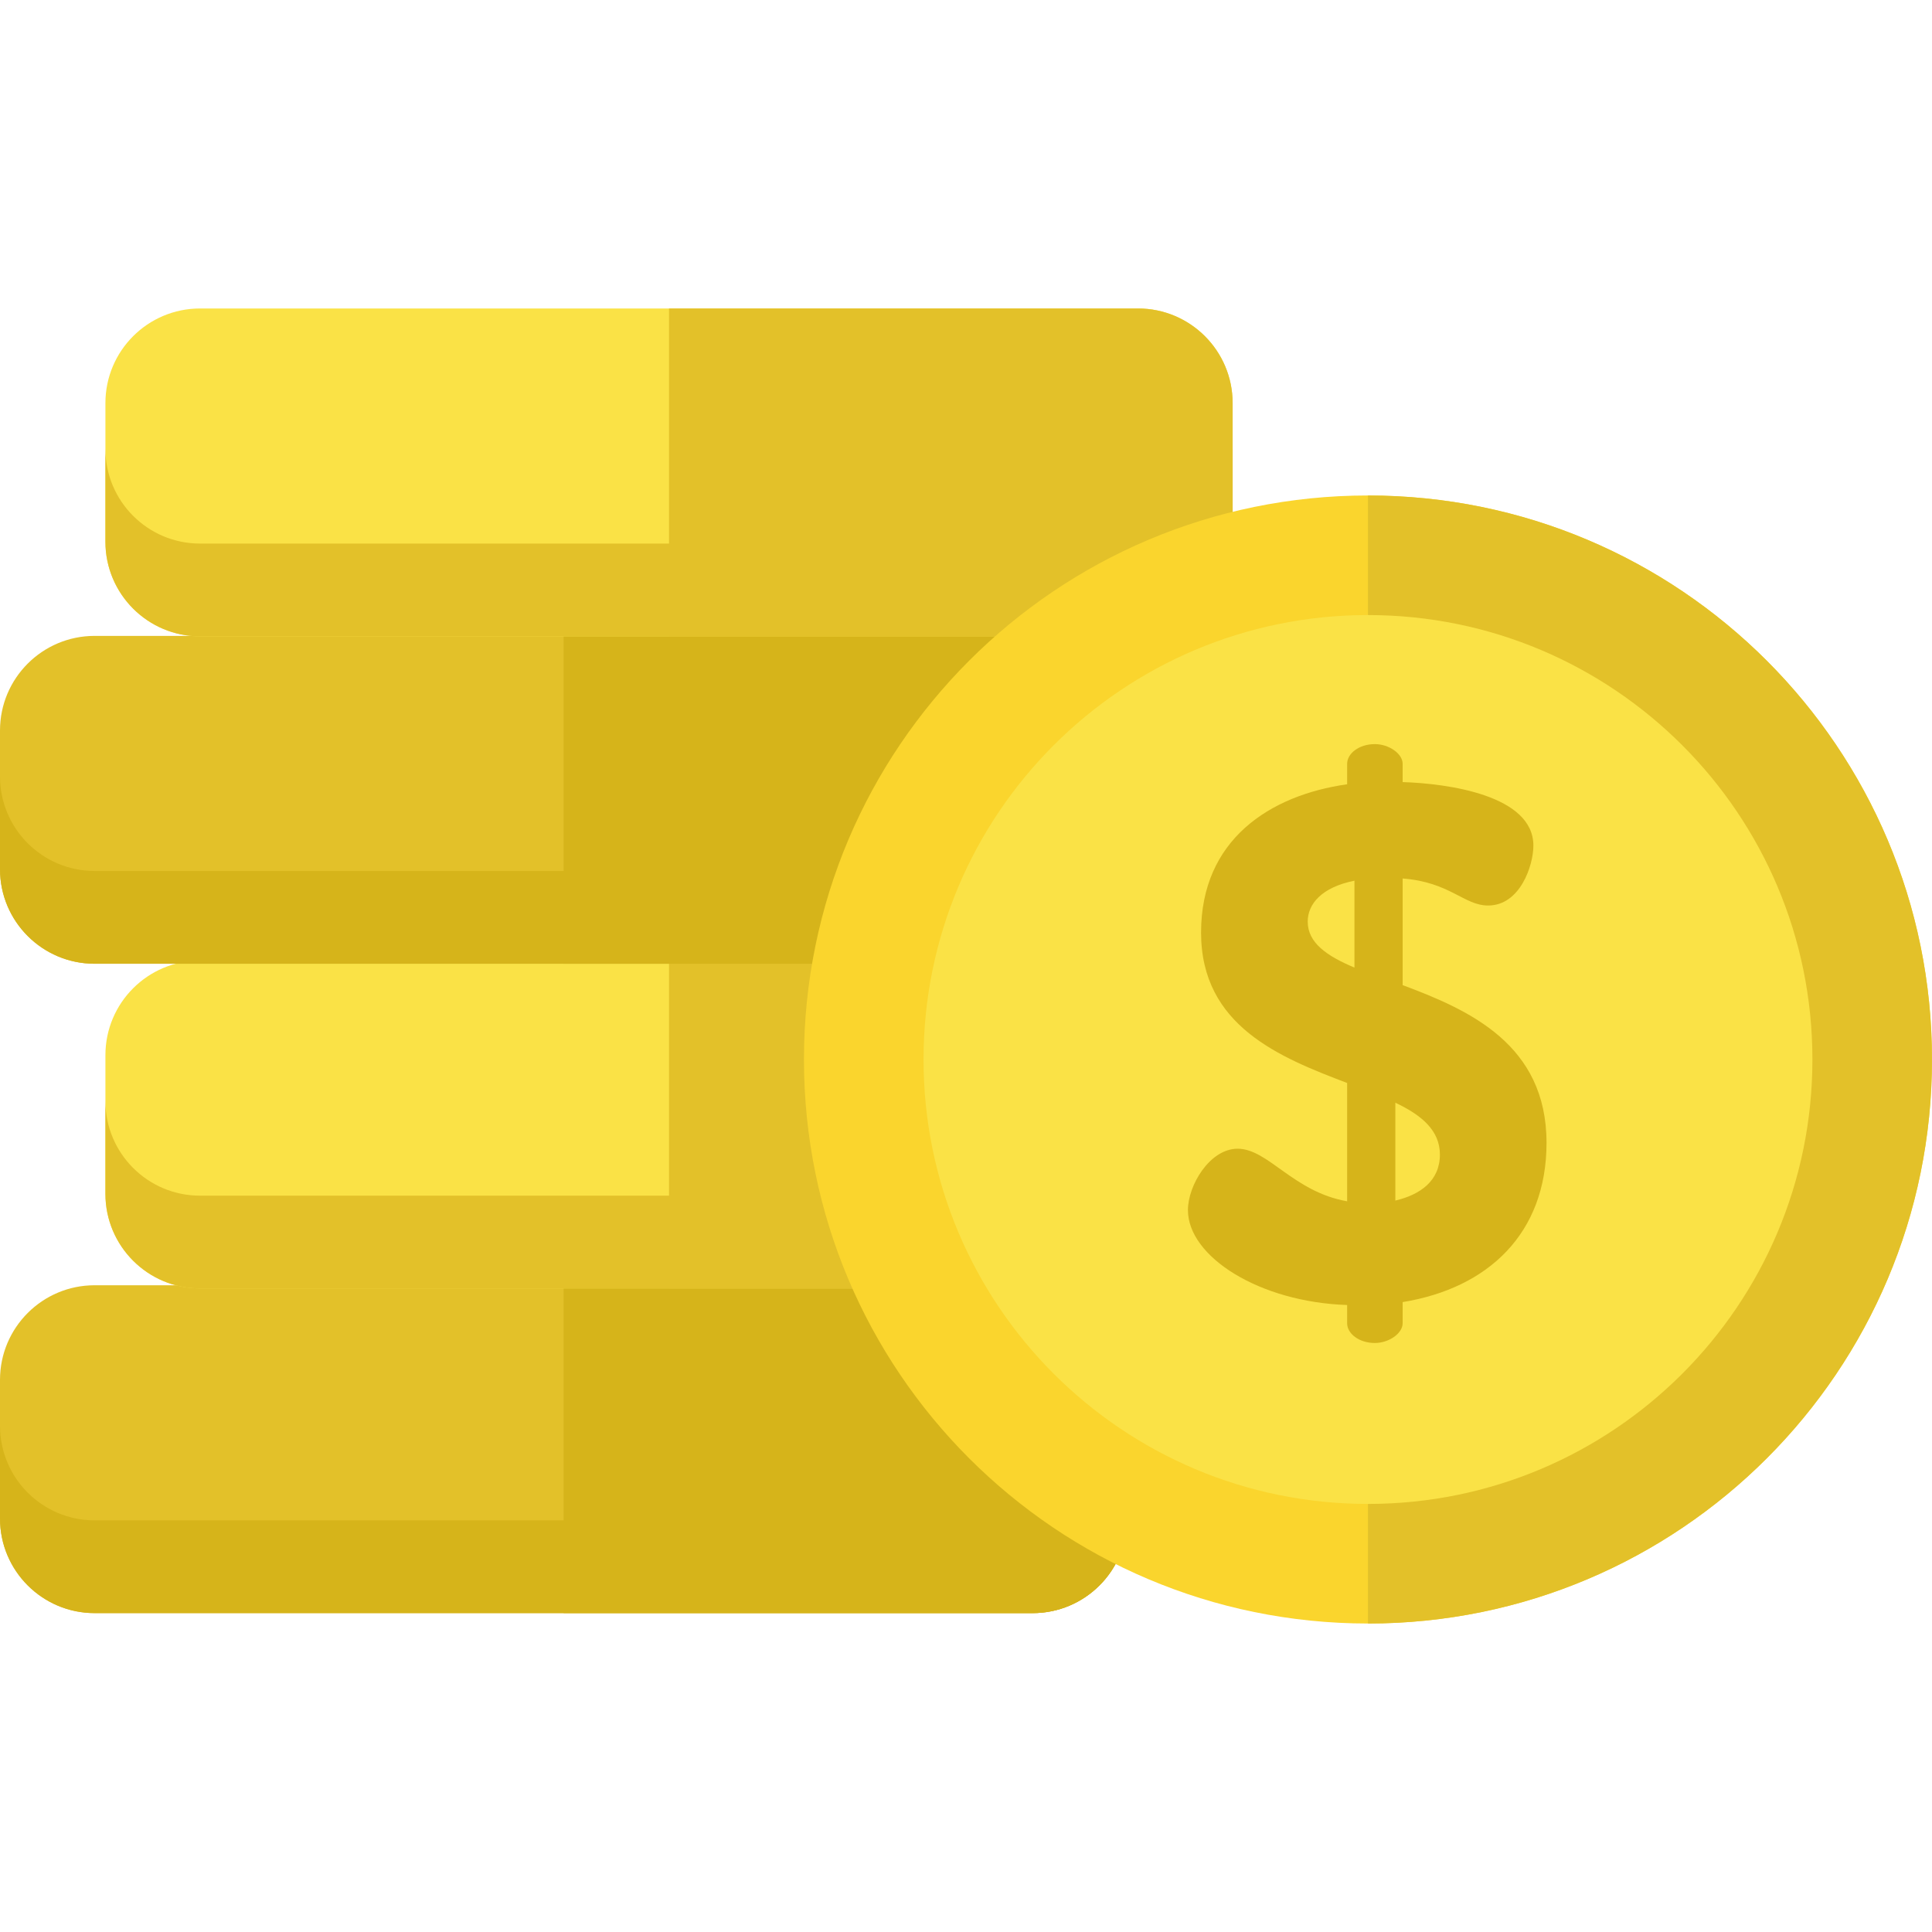
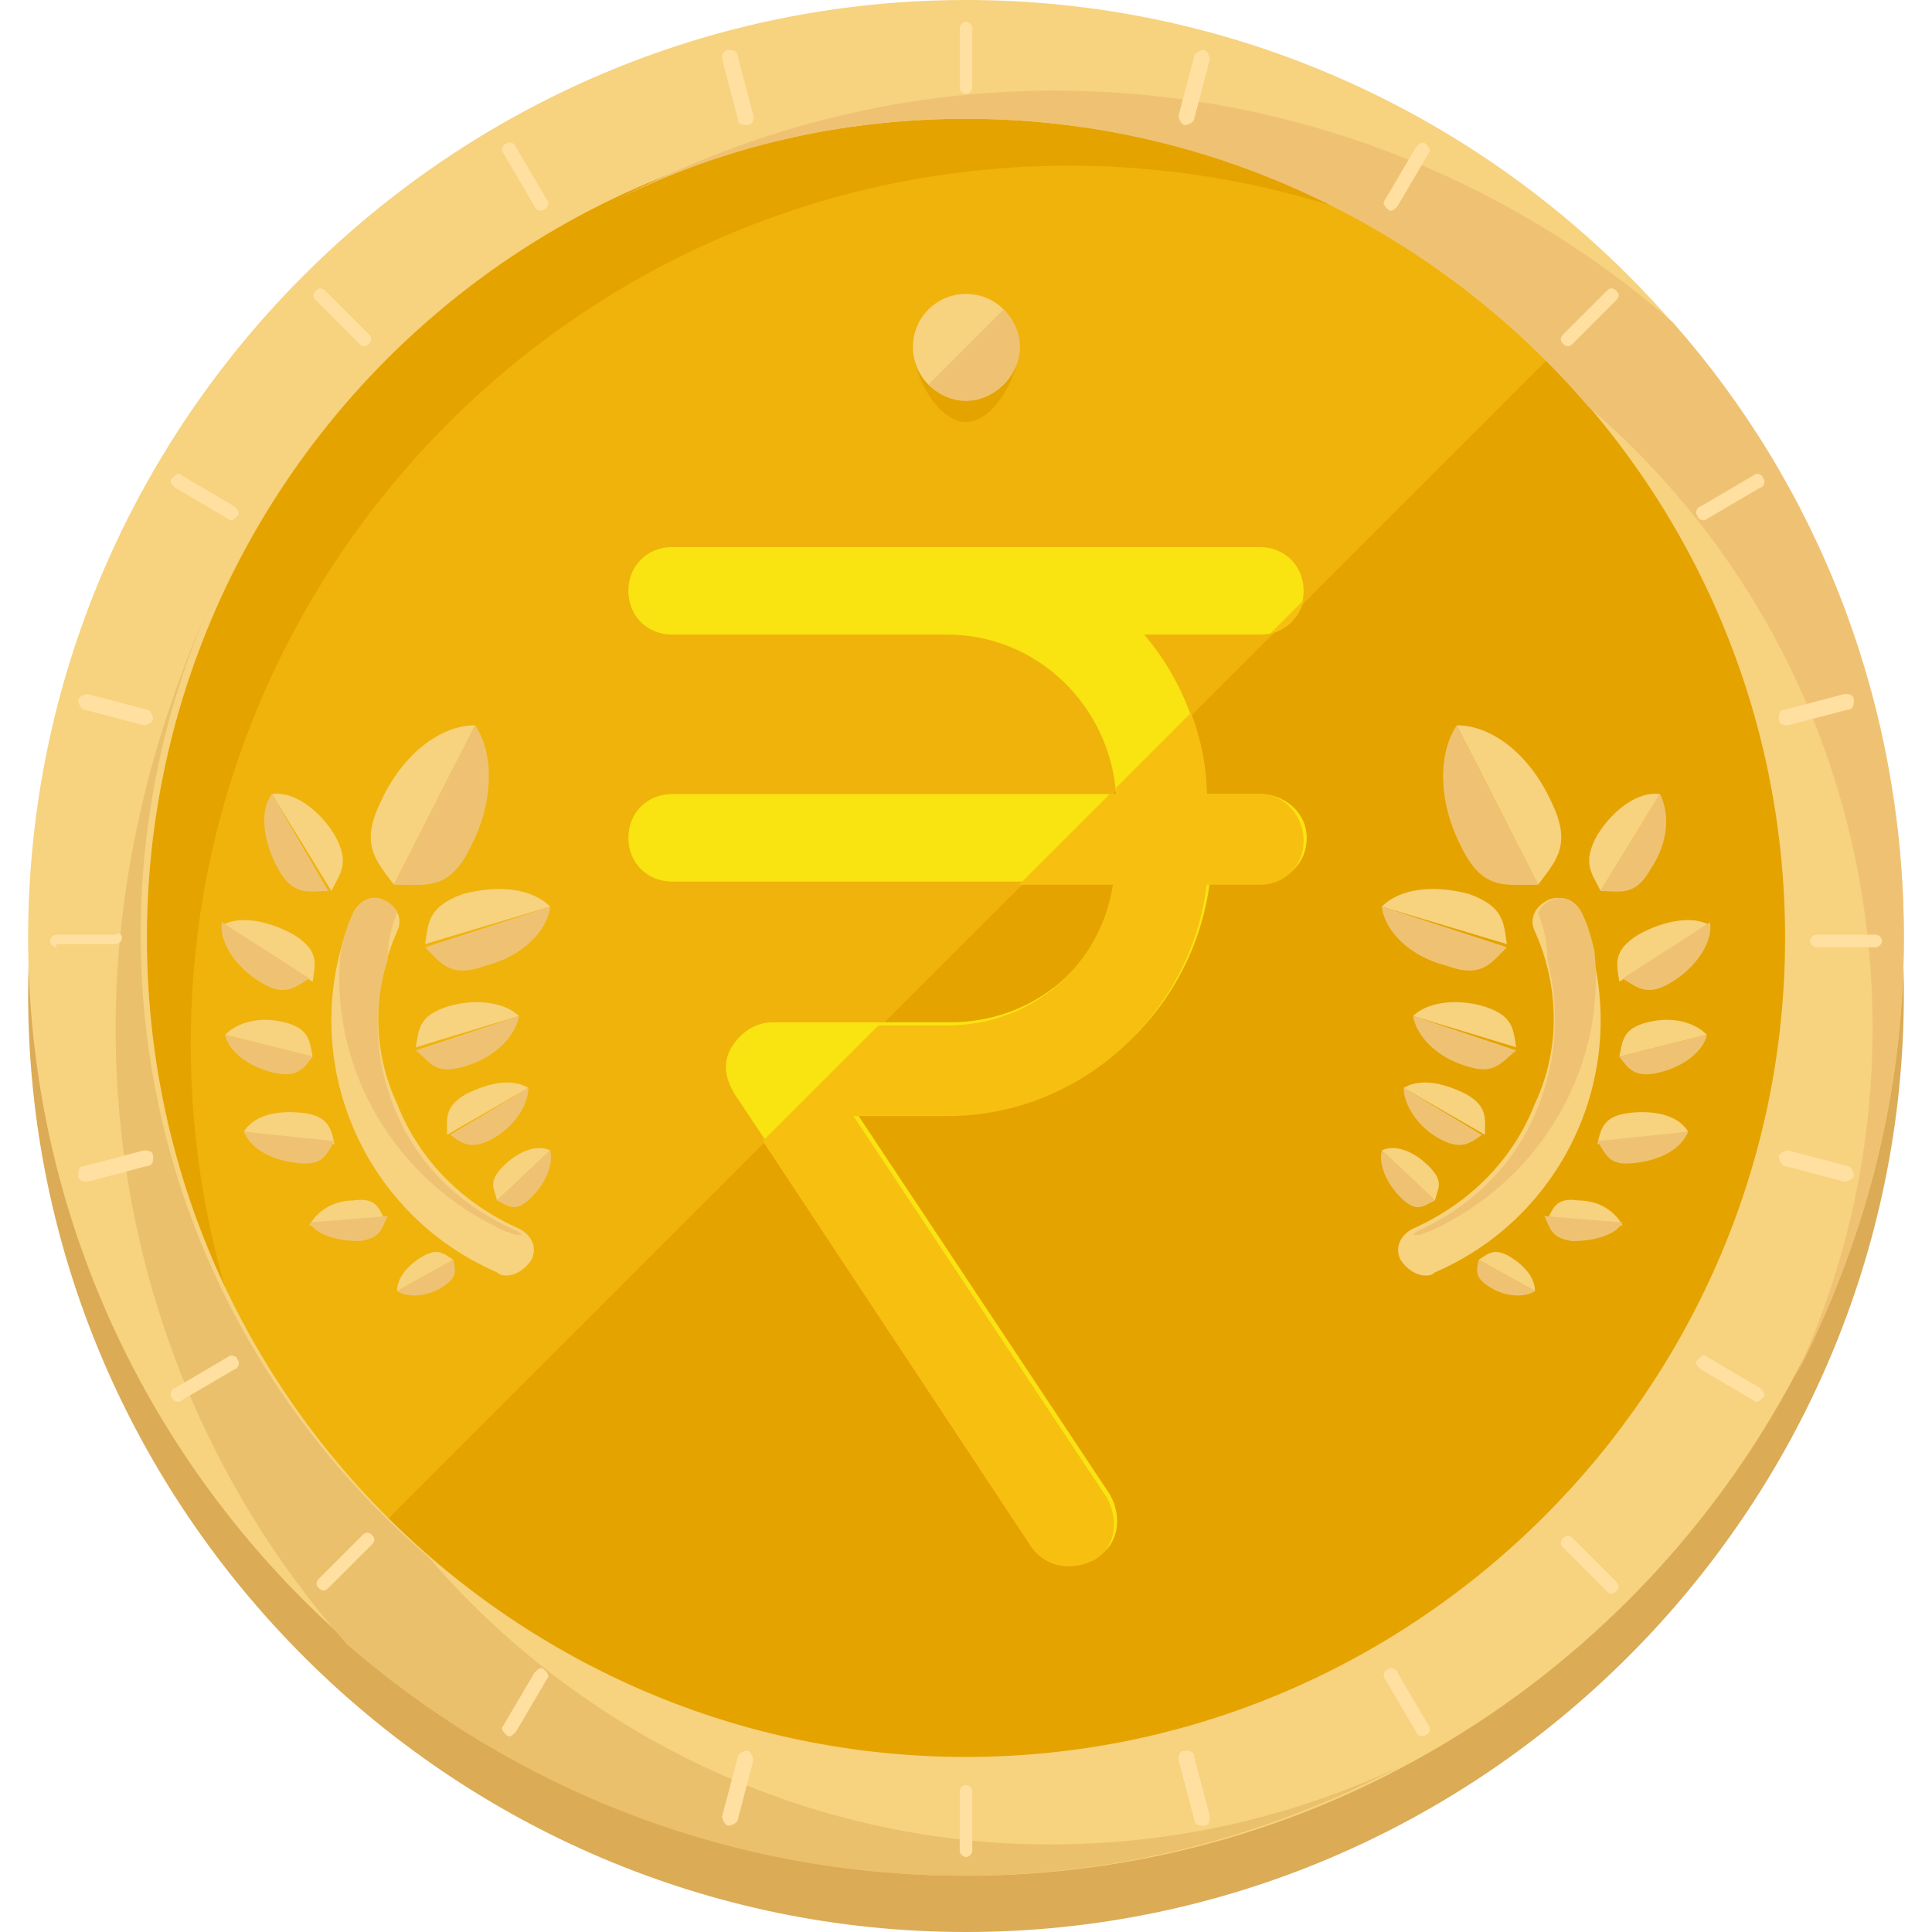
- <svg xmlns="http://www.w3.org/2000/svg" height="30px" width="30px" version="1.1" id="Layer_1" viewBox="0 0 512.008 512.008" xml:space="preserve">
-   <path style="fill:#E3C129;" d="M273.656,427.5H25.075C11.226,427.5,0,416.274,0,402.425v-36.738  c0-13.849,11.226-25.075,25.075-25.075h248.58c13.849,0,25.075,11.226,25.075,25.075v36.738  C298.73,416.274,287.504,427.5,273.656,427.5z" />
+ <svg xmlns="http://www.w3.org/2000/svg" height="800px" width="800px" version="1.1" id="Layer_1" viewBox="0 0 494.4 494.4" xml:space="preserve">
+   <path style="fill:#DBAB56;" d="M247.2,494.4c-132,0-240-108-240-240s108-240,240-240s240,108,240,240S379.2,494.4,247.2,494.4z" />
+   <circle style="fill:#EFB30C;" cx="247.2" cy="240" r="224.8" />
  <g>
-     <path style="fill:#D6B41A;" d="M273.656,402.915H25.075C11.226,402.915,0,391.689,0,377.84v24.585   c0,13.848,11.226,25.074,25.075,25.074h248.58c13.848,0,25.075-11.226,25.075-25.074V377.84   C298.73,391.689,287.504,402.915,273.656,402.915z" />
-     <path style="fill:#D6B41A;" d="M273.656,340.611H149.365v86.888h124.291c13.848,0,25.075-11.226,25.075-25.074v-36.738   C298.73,351.837,287.504,340.611,273.656,340.611z" />
+     <path style="fill:#E5A300;" d="M48.8,267.2c0-124,100.8-224.8,224.8-224.8c55.2,0,105.6,20,144.8,52.8   c-40.8-48.8-102.4-80-171.2-80C123.2,15.2,22.4,116,22.4,240c0,68.8,31.2,130.4,80,172C68.8,372.8,48.8,322.4,48.8,267.2z" />
+     <path style="fill:#E5A300;" d="M406.4,81.6c88,88,88,230.4,0,318.4S176,488,88,400" />
  </g>
-   <path style="fill:#FAE246;" d="M301.593,341.454H53.012c-13.849,0-25.075-11.226-25.075-25.075V279.64  c0-13.848,11.226-25.075,25.075-25.075h248.58c13.848,0,25.075,11.226,25.075,25.075v36.738  C326.667,330.228,315.441,341.454,301.593,341.454z" />
+   <path style="fill:#F7D27F;" d="M247.2,480c-132,0-240-108-240-240s108-240,240-240s240,108,240,240S379.2,480,247.2,480z   M247.2,30.4c-116,0-209.6,94.4-209.6,209.6c0,116,94.4,209.6,209.6,209.6S456.8,355.2,456.8,240S363.2,30.4,247.2,30.4z" />
+   <path style="fill:#EFC273;" d="M487.2,240c0-60.8-22.4-116-59.2-157.6c-42.4-36.8-97.6-59.2-158.4-59.2c-40.8,0-78.4,10.4-112,28  c27.2-13.6,57.6-20.8,89.6-20.8c63.2,0,120.8,28.8,159.2,73.6c44.8,38.4,72.8,95.2,72.8,159.2c0,32-7.2,62.4-20,89.6  C476.8,319.2,487.2,280.8,487.2,240z" />
+   <path style="fill:#EAC06C;" d="M29.6,263.2c0,60.8,22.4,116,59.2,157.6c42.4,36.8,97.6,59.2,157.6,59.2c40.8,0,78.4-10.4,112-28  c-27.2,12.8-57.6,20-89.6,20c-63.2,0-120.8-28.8-159.2-73.6C64.8,360,36,303.2,36,239.2c0-32,7.2-62.4,20-89.6  C40,184,29.6,222.4,29.6,263.2z" />
+   <path style="fill:#E5A300;" d="M260.8,88.8c0,7.2-6.4,19.2-13.6,19.2s-13.6-12-13.6-19.2s6.4-13.6,13.6-13.6S260.8,81.6,260.8,88.8z  " />
+   <circle style="fill:#F7D27F;" cx="247.2" cy="88.8" r="13.6" />
+   <path style="fill:#EFC273;" d="M256.8,79.2c5.6,5.6,5.6,13.6,0,19.2s-13.6,5.6-19.2,0" />
  <g>
-     <path style="fill:#E3C129;" d="M301.593,316.869H53.012c-13.849,0-25.075-11.226-25.075-25.075v24.585   c0,13.848,11.226,25.074,25.075,25.074h248.58c13.848,0,25.075-11.226,25.075-25.074v-24.585   C326.667,305.643,315.441,316.869,301.593,316.869z" />
-     <path style="fill:#E3C129;" d="M301.593,254.565H177.302v86.888h124.291c13.848,0,25.075-11.226,25.075-25.074V279.64   C326.667,265.791,315.441,254.565,301.593,254.565z" />
-     <path style="fill:#E3C129;" d="M273.656,255.408H25.075C11.226,255.408,0,244.182,0,230.333v-36.738   c0-13.848,11.226-25.075,25.075-25.075h248.58c13.849,0,25.075,11.226,25.075,25.075v36.738   C298.73,244.182,287.504,255.408,273.656,255.408z" />
+     <path style="fill:#FFE0A1;" d="M248.8,22.4c0,0.8-0.8,1.6-1.6,1.6l0,0c-0.8,0-1.6-0.8-1.6-1.6V7.2c0-0.8,0.8-1.6,1.6-1.6l0,0   c0.8,0,1.6,0.8,1.6,1.6V22.4z" />
+     <path style="fill:#FFE0A1;" d="M248.8,473.6c0,0.8-0.8,1.6-1.6,1.6l0,0c-0.8,0-1.6-0.8-1.6-1.6v-15.2c0-0.8,0.8-1.6,1.6-1.6l0,0   c0.8,0,1.6,0.8,1.6,1.6V473.6z" />
+     <path style="fill:#FFE0A1;" d="M402.4,88c-0.8,0.8-1.6,0.8-2.4,0l0,0c-0.8-0.8-0.8-1.6,0-2.4l11.2-11.2c0.8-0.8,1.6-0.8,2.4,0l0,0   c0.8,0.8,0.8,1.6,0,2.4L402.4,88z" />
+     <path style="fill:#FFE0A1;" d="M84,406.4c-0.8,0.8-1.6,0.8-2.4,0l0,0c-0.8-0.8-0.8-1.6,0-2.4l11.2-11.2c0.8-0.8,1.6-0.8,2.4,0l0,0   c0.8,0.8,0.8,1.6,0,2.4L84,406.4z" />
+     <path style="fill:#FFE0A1;" d="M464.8,242.4c-0.8,0-1.6-0.8-1.6-1.6l0,0c0-0.8,0.8-1.6,1.6-1.6H480c0.8,0,1.6,0.8,1.6,1.6l0,0   c0,0.8-0.8,1.6-1.6,1.6H464.8z" />
+     <path style="fill:#FFE0A1;" d="M14.4,242.4c-0.8,0-1.6-0.8-1.6-1.6l0,0c0-0.8,0.8-1.6,1.6-1.6h15.2c0.8-0.8,1.6,0,1.6,0.8l0,0   c0,0.8-0.8,1.6-1.6,1.6H14.4V242.4z" />
+     <path style="fill:#FFE0A1;" d="M400,396c-0.8-0.8-0.8-1.6,0-2.4l0,0c0.8-0.8,1.6-0.8,2.4,0l11.2,11.2c0.8,0.8,0.8,1.6,0,2.4l0,0   c-0.8,0.8-1.6,0.8-2.4,0L400,396z" />
+     <path style="fill:#FFE0A1;" d="M80.8,76.8c-0.8-0.8-0.8-1.6,0-2.4l0,0c0.8-0.8,1.6-0.8,2.4,0l11.2,11.2c0.8,0.8,0.8,1.6,0,2.4l0,0   c-0.8,0.8-1.6,0.8-2.4,0L80.8,76.8z" />
+     <path style="fill:#FFE0A1;" d="M140,51.2c0.8,0.8,0,2.4-0.8,2.4l0,0c-0.8,0.8-2.4,0-2.4-0.8l-8-13.6c-0.8-0.8,0-2.4,0.8-2.4l0,0   c0.8-0.8,2.4,0,2.4,0.8L140,51.2z" />
+     <path style="fill:#FFE0A1;" d="M365.6,441.6c0.8,0.8,0,2.4-0.8,2.4l0,0c-0.8,0.8-2.4,0-2.4-0.8l-8-13.6c-0.8-0.8,0-2.4,0.8-2.4l0,0   c0.8-0.8,2.4,0,2.4,0.8L365.6,441.6z" />
+     <path style="fill:#FFE0A1;" d="M305.6,30.4c0,0.8-1.6,1.6-2.4,1.6l0,0c-0.8,0-1.6-1.6-1.6-2.4l4-15.2c0-0.8,1.6-1.6,2.4-1.6l0,0   c0.8,0,1.6,1.6,1.6,2.4L305.6,30.4z" />
+     <path style="fill:#FFE0A1;" d="M188.8,465.6c0,0.8-1.6,1.6-2.4,1.6l0,0c-0.8,0-1.6-1.6-1.6-2.4l4-15.2c0-0.8,1.6-1.6,2.4-1.6l0,0   c0.8,0,1.6,1.6,1.6,2.4L188.8,465.6z" />
+     <path style="fill:#FFE0A1;" d="M436.8,132.8c-0.8,0.8-2.4,0-2.4-0.8l0,0c-0.8-0.8,0-2.4,0.8-2.4l13.6-8c0.8-0.8,2.4,0,2.4,0.8l0,0   c0.8,0.8,0,2.4-0.8,2.4L436.8,132.8z" />
+     <path style="fill:#FFE0A1;" d="M46.4,358.4c-0.8,0.8-2.4,0-2.4-0.8l0,0c-0.8-0.8,0-2.4,0.8-2.4l13.6-8c0.8-0.8,2.4,0,2.4,0.8l0,0   c0.8,0.8,0,2.4-0.8,2.4L46.4,358.4z" />
+     <path style="fill:#FFE0A1;" d="M456.8,298.4c-0.8,0-1.6-1.6-1.6-2.4l0,0c0-0.8,1.6-1.6,2.4-1.6l15.2,4c0.8,0,1.6,1.6,1.6,2.4l0,0   c0,0.8-1.6,1.6-2.4,1.6L456.8,298.4z" />
+     <path style="fill:#FFE0A1;" d="M21.6,181.6c-0.8,0-1.6-1.6-1.6-2.4l0,0c0-0.8,1.6-1.6,2.4-1.6l15.2,4c0.8,0,1.6,1.6,1.6,2.4l0,0   c0,0.8-1.6,1.6-2.4,1.6L21.6,181.6z" />
+     <path style="fill:#FFE0A1;" d="M60,129.6c0.8,0.8,1.6,1.6,0.8,2.4l0,0c-0.8,0.8-1.6,1.6-2.4,0.8l-13.6-8c-0.8-0.8-1.6-1.6-0.8-2.4   l0,0c0.8-0.8,1.6-1.6,2.4-0.8L60,129.6z" />
+     <path style="fill:#FFE0A1;" d="M450.4,355.2c0.8,0.8,1.6,1.6,0.8,2.4l0,0c-0.8,0.8-1.6,1.6-2.4,0.8l-13.6-8   c-0.8-0.8-1.6-1.6-0.8-2.4l0,0c0.8-0.8,1.6-1.6,2.4-0.8L450.4,355.2z" />
+     <path style="fill:#FFE0A1;" d="M192.8,29.6c0,0.8,0,2.4-1.6,2.4l0,0c-0.8,0-2.4,0-2.4-1.6l-4-15.2c0-0.8,0-2.4,1.6-2.4l0,0   c0.8,0,2.4,0,2.4,1.6L192.8,29.6z" />
+     <path style="fill:#FFE0A1;" d="M309.6,464.8c0,0.8,0,2.4-1.6,2.4l0,0c-0.8,0-2.4,0-2.4-1.6l-4-15.2c0-0.8,0-2.4,1.6-2.4l0,0   c0.8,0,2.4,0,2.4,1.6L309.6,464.8z" />
+     <path style="fill:#FFE0A1;" d="M357.6,52.8c-0.8,0.8-1.6,1.6-2.4,0.8l0,0c-0.8-0.8-1.6-1.6-0.8-2.4l8-13.6c0.8-0.8,1.6-1.6,2.4-0.8   l0,0c0.8,0.8,1.6,1.6,0.8,2.4L357.6,52.8z" />
+     <path style="fill:#FFE0A1;" d="M132,443.2c-0.8,0.8-1.6,1.6-2.4,0.8l0,0c-0.8-0.8-1.6-1.6-0.8-2.4l8-13.6c0.8-0.8,1.6-1.6,2.4-0.8   l0,0c0.8,0.8,1.6,1.6,0.8,2.4L132,443.2z" />
+     <path style="fill:#FFE0A1;" d="M457.6,185.6c-0.8,0-2.4,0-2.4-1.6l0,0c0-0.8,0-2.4,1.6-2.4l15.2-4c0.8,0,2.4,0,2.4,1.6l0,0   c0,0.8,0,2.4-1.6,2.4L457.6,185.6z" />
+     <path style="fill:#FFE0A1;" d="M22.4,302.4c-0.8,0-2.4,0-2.4-1.6l0,0c0-0.8,0-2.4,1.6-2.4l15.2-4c0.8,0,2.4,0,2.4,1.6l0,0   c0,0.8,0,2.4-1.6,2.4L22.4,302.4z" />
  </g>
+   <path style="fill:#F7D27F;" d="M129.6,326.4c-0.8,0-1.6,0-2.4-0.8c-35.2-15.2-52-56-36.8-92c1.6-3.2,4.8-4.8,8-3.2s4.8,4.8,3.2,8  c-6.4,14.4-6.4,30.4,0,44c5.6,14.4,16.8,25.6,31.2,32c3.2,1.6,4.8,4.8,3.2,8C134.4,324.8,132,326.4,129.6,326.4z" />
+   <path style="fill:#EFC273;" d="M100.8,283.2c-4.8-12-5.6-24.8-1.6-37.6c0-4,0.8-8,2.4-12c-0.8-1.6-1.6-2.4-3.2-3.2  c-3.2-1.6-6.4,0-8,3.2s-2.4,6.4-3.2,9.6c-3.2,29.6,13.6,59.2,42.4,72c0.8,0,1.6,0.8,2.4,0.8c0.8,0,0.8,0,1.6,0l-0.8-0.8  C117.6,308.8,106.4,297.6,100.8,283.2z" />
+   <path style="fill:#F7D27F;" d="M121.6,185.6c-8.8,0-18.4,7.2-24,19.2C92,216,96,220,100.8,226.4L121.6,185.6z" />
+   <path style="fill:#EFC273;" d="M121.6,185.6c4.8,7.2,4.8,19.2-0.8,30.4c-5.6,12-11.2,10.4-20,10.4L121.6,185.6z" />
+   <path style="fill:#F7D27F;" d="M69.6,203.2c5.6-0.8,12,4,16,10.4c4,7.2,1.6,9.6-0.8,14.4L69.6,203.2z" />
+   <path style="fill:#EFC273;" d="M69.6,203.2c-3.2,4-2.4,12,1.6,19.2s8,5.6,12.8,5.6L69.6,203.2z" />
+   <path style="fill:#F7D27F;" d="M140.8,232c-4.8-4.8-13.6-5.6-22.4-3.2c-8.8,3.2-8.8,7.2-9.6,12.8L140.8,232z" />
+   <path style="fill:#EFC273;" d="M140.8,232c-0.8,6.4-7.2,12.8-16.8,15.2c-8.8,3.2-11.2-0.8-15.2-4.8L140.8,232z" />
+   <path style="fill:#F7D27F;" d="M132.8,260c-3.2-3.2-10.4-4.8-18.4-2.4c-7.2,2.4-7.2,5.6-8,10.4L132.8,260z" />
+   <path style="fill:#EFC273;" d="M132.8,260c-0.8,4.8-5.6,10.4-13.6,12.8s-8.8-0.8-12.8-4L132.8,260z" />
+   <path style="fill:#F7D27F;" d="M56.8,236.8c4-2.4,11.2-1.6,18.4,2.4c6.4,4,5.6,7.2,4.8,12L56.8,236.8z" />
+   <path style="fill:#EFC273;" d="M56.8,236c-0.8,4.8,3.2,11.2,9.6,15.2s8.8,1.6,12.8-0.8L56.8,236z" />
+   <path style="fill:#F7D27F;" d="M57.6,264.8c3.2-3.2,8.8-4.8,15.2-3.2c6.4,1.6,6.4,4.8,7.2,8.8L57.6,264.8z" />
+   <path style="fill:#EFC273;" d="M57.6,264.8c0.8,4,5.6,8,12,9.6s8-0.8,10.4-4L57.6,264.8z" />
+   <path style="fill:#F7D27F;" d="M62.4,289.6c2.4-4,8-5.6,15.2-4.8c6.4,0.8,7.2,4,8,8L62.4,289.6z" />
+   <path style="fill:#EFC273;" d="M62.4,289.6c1.6,4,6.4,7.2,13.6,8c6.4,0.8,7.2-1.6,9.6-5.6L62.4,289.6z" />
+   <path style="fill:#F7D27F;" d="M79.2,313.6c1.6-3.2,5.6-6.4,11.2-6.4c5.6-0.8,6.4,1.6,8,4.8L79.2,313.6z" />
+   <path style="fill:#EFC273;" d="M79.2,312.8c1.6,3.2,7.2,4.8,12.8,4.8c5.6-0.8,5.6-3.2,7.2-6.4L79.2,312.8z" />
+   <path style="fill:#F7D27F;" d="M101.6,330.4c0-3.2,2.4-6.4,6.4-8.8s5.6-0.8,8,0.8L101.6,330.4z" />
+   <path style="fill:#EFC273;" d="M101.6,330.4c2.4,1.6,7.2,1.6,11.2-0.8s4-4,3.2-7.2L101.6,330.4z" />
+   <path style="fill:#F7D27F;" d="M135.2,278.4c-4-2.4-9.6-1.6-16,1.6c-5.6,3.2-4.8,6.4-4.8,10.4L135.2,278.4z" />
+   <path style="fill:#EFC273;" d="M135.2,278.4c0,4-3.2,9.6-8.8,12.8c-5.6,3.2-8,1.6-11.2-0.8L135.2,278.4z" />
+   <path style="fill:#F7D27F;" d="M140.8,294.4c-3.2-1.6-8,0-12,4s-2.4,5.6-1.6,8.8L140.8,294.4z" />
+   <path style="fill:#EFC273;" d="M140.8,294.4c0.8,3.2-0.8,8-4.8,12s-5.6,2.4-8.8,0.8L140.8,294.4z" />
+   <path style="fill:#F7D27F;" d="M364.8,326.4c0.8,0,1.6,0,2.4-0.8c35.2-15.2,52-56,36.8-92c-1.6-3.2-4.8-4.8-8-3.2s-4.8,4.8-3.2,8  c6.4,14.4,6.4,30.4,0,44c-5.6,14.4-16.8,25.6-31.2,32c-3.2,1.6-4.8,4.8-3.2,8C360,324.8,362.4,326.4,364.8,326.4z" />
+   <path style="fill:#EFC273;" d="M393.6,283.2c4.8-12,5.6-24.8,2.4-37.6c0-4-0.8-8-2.4-12c0.8-1.6,1.6-2.4,3.2-3.2  c3.2-1.6,6.4,0,8,3.2s2.4,6.4,3.2,9.6c3.2,29.6-13.6,59.2-42.4,72c-0.8,0-1.6,0.8-2.4,0.8s-0.8,0-1.6,0l0.8-0.8  C376.8,308.8,388,297.6,393.6,283.2z" />
+   <path style="fill:#F7D27F;" d="M372.8,185.6c8.8,0,18.4,7.2,24,19.2c5.6,11.2,1.6,15.2-3.2,21.6L372.8,185.6z" />
+   <path style="fill:#EFC273;" d="M372.8,185.6c-4.8,7.2-4.8,19.2,0.8,30.4c5.6,12,11.2,10.4,20,10.4L372.8,185.6z" />
+   <path style="fill:#F7D27F;" d="M424.8,203.2c-5.6-0.8-12,4-16,10.4c-4,7.2-1.6,9.6,0.8,14.4L424.8,203.2z" />
+   <path style="fill:#EFC273;" d="M424.8,203.2c2.4,4.8,2.4,12-2.4,19.2c-4,7.2-8,5.6-12.8,5.6L424.8,203.2z" />
+   <path style="fill:#F7D27F;" d="M353.6,232c4.8-4.8,13.6-5.6,22.4-3.2c8.8,3.2,8.8,7.2,9.6,12.8L353.6,232z" />
+   <path style="fill:#EFC273;" d="M353.6,232c0.8,6.4,7.2,12.8,16.8,15.2c8.8,3.2,11.2-0.8,15.2-4.8L353.6,232z" />
+   <path style="fill:#F7D27F;" d="M361.6,260c3.2-3.2,10.4-4.8,18.4-2.4c7.2,2.4,7.2,5.6,8,10.4L361.6,260z" />
+   <path style="fill:#EFC273;" d="M361.6,260c0.8,4.8,5.6,10.4,13.6,12.8c7.2,2.4,8.8-0.8,12.8-4L361.6,260z" />
+   <path style="fill:#F7D27F;" d="M437.6,236.8c-4-2.4-11.2-1.6-18.4,2.4c-6.4,4-5.6,7.2-4.8,12L437.6,236.8z" />
+   <path style="fill:#EFC273;" d="M437.6,236c0.8,4.8-3.2,11.2-9.6,15.2s-8.8,1.6-12.8-0.8L437.6,236z" />
+   <path style="fill:#F7D27F;" d="M436.8,264.8c-3.2-3.2-8.8-4.8-15.2-3.2c-6.4,1.6-6.4,4.8-7.2,8.8L436.8,264.8z" />
+   <path style="fill:#EFC273;" d="M436.8,264.8c-0.8,4-5.6,8-12,9.6s-8-0.8-10.4-4L436.8,264.8z" />
+   <path style="fill:#F7D27F;" d="M432,289.6c-2.4-4-8-5.6-15.2-4.8c-6.4,0.8-7.2,4-8,8L432,289.6z" />
+   <path style="fill:#EFC273;" d="M432,289.6c-1.6,4-6.4,7.2-13.6,8c-6.4,0.8-7.2-1.6-9.6-5.6L432,289.6z" />
+   <path style="fill:#F7D27F;" d="M415.2,313.6c-1.6-3.2-5.6-6.4-11.2-6.4c-5.6-0.8-6.4,1.6-8,4.8L415.2,313.6z" />
+   <path style="fill:#EFC273;" d="M415.2,312.8c-1.6,3.2-7.2,4.8-12.8,4.8c-5.6-0.8-5.6-3.2-7.2-6.4L415.2,312.8z" />
+   <path style="fill:#F7D27F;" d="M392.8,330.4c0-3.2-2.4-6.4-6.4-8.8s-5.6-0.8-8,0.8L392.8,330.4z" />
+   <path style="fill:#EFC273;" d="M392.8,330.4c-2.4,1.6-7.2,1.6-11.2-0.8s-4-4-3.2-7.2L392.8,330.4z" />
+   <path style="fill:#F7D27F;" d="M359.2,278.4c4-2.4,9.6-1.6,16,1.6c5.6,3.2,4.8,6.4,4.8,10.4L359.2,278.4z" />
+   <path style="fill:#EFC273;" d="M359.2,278.4c0,4,3.2,9.6,8.8,12.8c5.6,3.2,8,1.6,11.2-0.8L359.2,278.4z" />
+   <path style="fill:#F7D27F;" d="M353.6,294.4c3.2-1.6,8,0,12,4s2.4,5.6,1.6,8.8L353.6,294.4z" />
+   <path style="fill:#EFC273;" d="M353.6,294.4c-0.8,3.2,0.8,8,4.8,12s5.6,2.4,8.8,0.8L353.6,294.4z" />
+   <path style="fill:#F9E310;" d="M322.4,203.2h-13.6c-0.8-15.2-6.4-29.6-16-40.8h29.6c6.4,0,11.2-4.8,11.2-11.2s-4.8-11.2-11.2-11.2  h-80h-45.6H172c-6.4,0-11.2,4.8-11.2,11.2s4.8,11.2,11.2,11.2h24.8h45.6c23.2,0,41.6,18.4,43.2,40.8H172c-6.4,0-11.2,4.8-11.2,11.2  s4.8,11.2,11.2,11.2h113.6c-3.2,20.8-20.8,36-42.4,36h-45.6c-4,0-8,2.4-10.4,6.4s-1.6,8,0.8,12l76.8,115.2c2.4,3.2,5.6,4.8,9.6,4.8  c2.4,0,4.8-0.8,6.4-1.6c5.6-3.2,6.4-10.4,3.2-16l-64.8-97.6h24c34.4,0,62.4-26.4,66.4-59.2h13.6c6.4,0,11.2-4.8,11.2-11.2  S328.8,203.2,322.4,203.2z" />
  <g>
-     <path style="fill:#D6B41A;" d="M273.656,230.823H25.075C11.226,230.823,0,219.597,0,205.748v24.585   c0,13.848,11.226,25.074,25.075,25.074h248.58c13.848,0,25.075-11.226,25.075-25.074v-24.585   C298.73,219.597,287.504,230.823,273.656,230.823z" />
-     <path style="fill:#D6B41A;" d="M273.656,168.519H149.365v86.888h124.291c13.848,0,25.075-11.226,25.075-25.074v-36.738   C298.73,179.745,287.504,168.519,273.656,168.519z" />
+     <path style="fill:#F7C011;" d="M322.4,203.2h-13.6c0-7.2-1.6-14.4-4-20.8l-19.2,19.2c0,0.8,0,0.8,0,1.6H284l-23.2,23.2h24   c-3.2,20.8-20.8,36-42.4,36h-17.6L195.2,292L264,396c2.4,3.2,5.6,4.8,9.6,4.8c2.4,0,4.8-0.8,6.4-1.6c5.6-3.2,6.4-10.4,3.2-16   l-64.8-97.6h24c34.4,0,62.4-26.4,66.4-59.2h13.6c6.4,0,11.2-4.8,11.2-11.2S328.8,203.2,322.4,203.2z" />
+     <path style="fill:#F7C011;" d="M333.6,153.6l-8.8,8.8C329.6,160.8,332.8,157.6,333.6,153.6z" />
  </g>
-   <path style="fill:#FAE246;" d="M301.593,168.64H53.012c-13.849,0-25.075-11.226-25.075-25.075v-36.738  c0-13.848,11.226-25.075,25.075-25.075h248.58c13.848,0,25.075,11.226,25.075,25.075v36.738  C326.667,157.414,315.441,168.64,301.593,168.64z" />
-   <g>
-     <path style="fill:#E3C129;" d="M301.593,144.055H53.012c-13.849,0-25.075-11.226-25.075-25.075v24.585   c0,13.848,11.226,25.074,25.075,25.074h248.58c13.848,0,25.075-11.226,25.075-25.074V118.98   C326.667,132.829,315.441,144.055,301.593,144.055z" />
-     <path style="fill:#E3C129;" d="M301.593,81.751H177.302v86.888h124.291c13.848,0,25.075-11.226,25.075-25.074v-36.738   C326.667,92.977,315.441,81.751,301.593,81.751z" />
-   </g>
-   <circle style="fill:#FAD52D;" cx="362.533" cy="280.782" r="149.474" />
-   <path style="fill:#E3C129;" d="M362.53,131.316v298.941c82.551,0,149.47-66.919,149.47-149.47S445.081,131.316,362.53,131.316z" />
-   <circle style="fill:#FAE246;" cx="362.533" cy="280.782" r="117.783" />
-   <path style="fill:#D6B41A;" d="M357.014,345.848c-23.226-0.773-42.194-12.775-42.194-25.162c0-6.581,5.805-16.258,13.161-16.258  c8.129,0,14.709,11.42,29.032,13.936v-31.355c-17.807-6.775-38.711-15.097-38.711-39.872c0-24.581,18.194-36.389,38.711-39.291  v-5.42c0-2.71,3.097-5.226,7.355-5.226c3.677,0,7.354,2.517,7.354,5.226v4.839c12.001,0.387,34.646,3.483,34.646,16.838  c0,5.226-3.484,15.87-12.001,15.87c-6.388,0-10.064-6.193-22.646-7.161v28.259c17.614,6.581,38.13,15.677,38.13,41.806  c0,24.001-15.484,38.517-38.13,42.195v5.612c0,2.71-3.678,5.226-7.354,5.226c-4.259,0-7.355-2.517-7.355-5.226v-4.836H357.014z   M358.95,256.428v-23.032c-8.711,1.742-12.387,6.194-12.387,10.838C346.562,249.847,351.594,253.33,358.95,256.428z   M369.788,292.234v25.937c6.581-1.549,11.806-5.226,11.806-12.194C381.595,299.59,376.757,295.525,369.788,292.234z" />
</svg>
